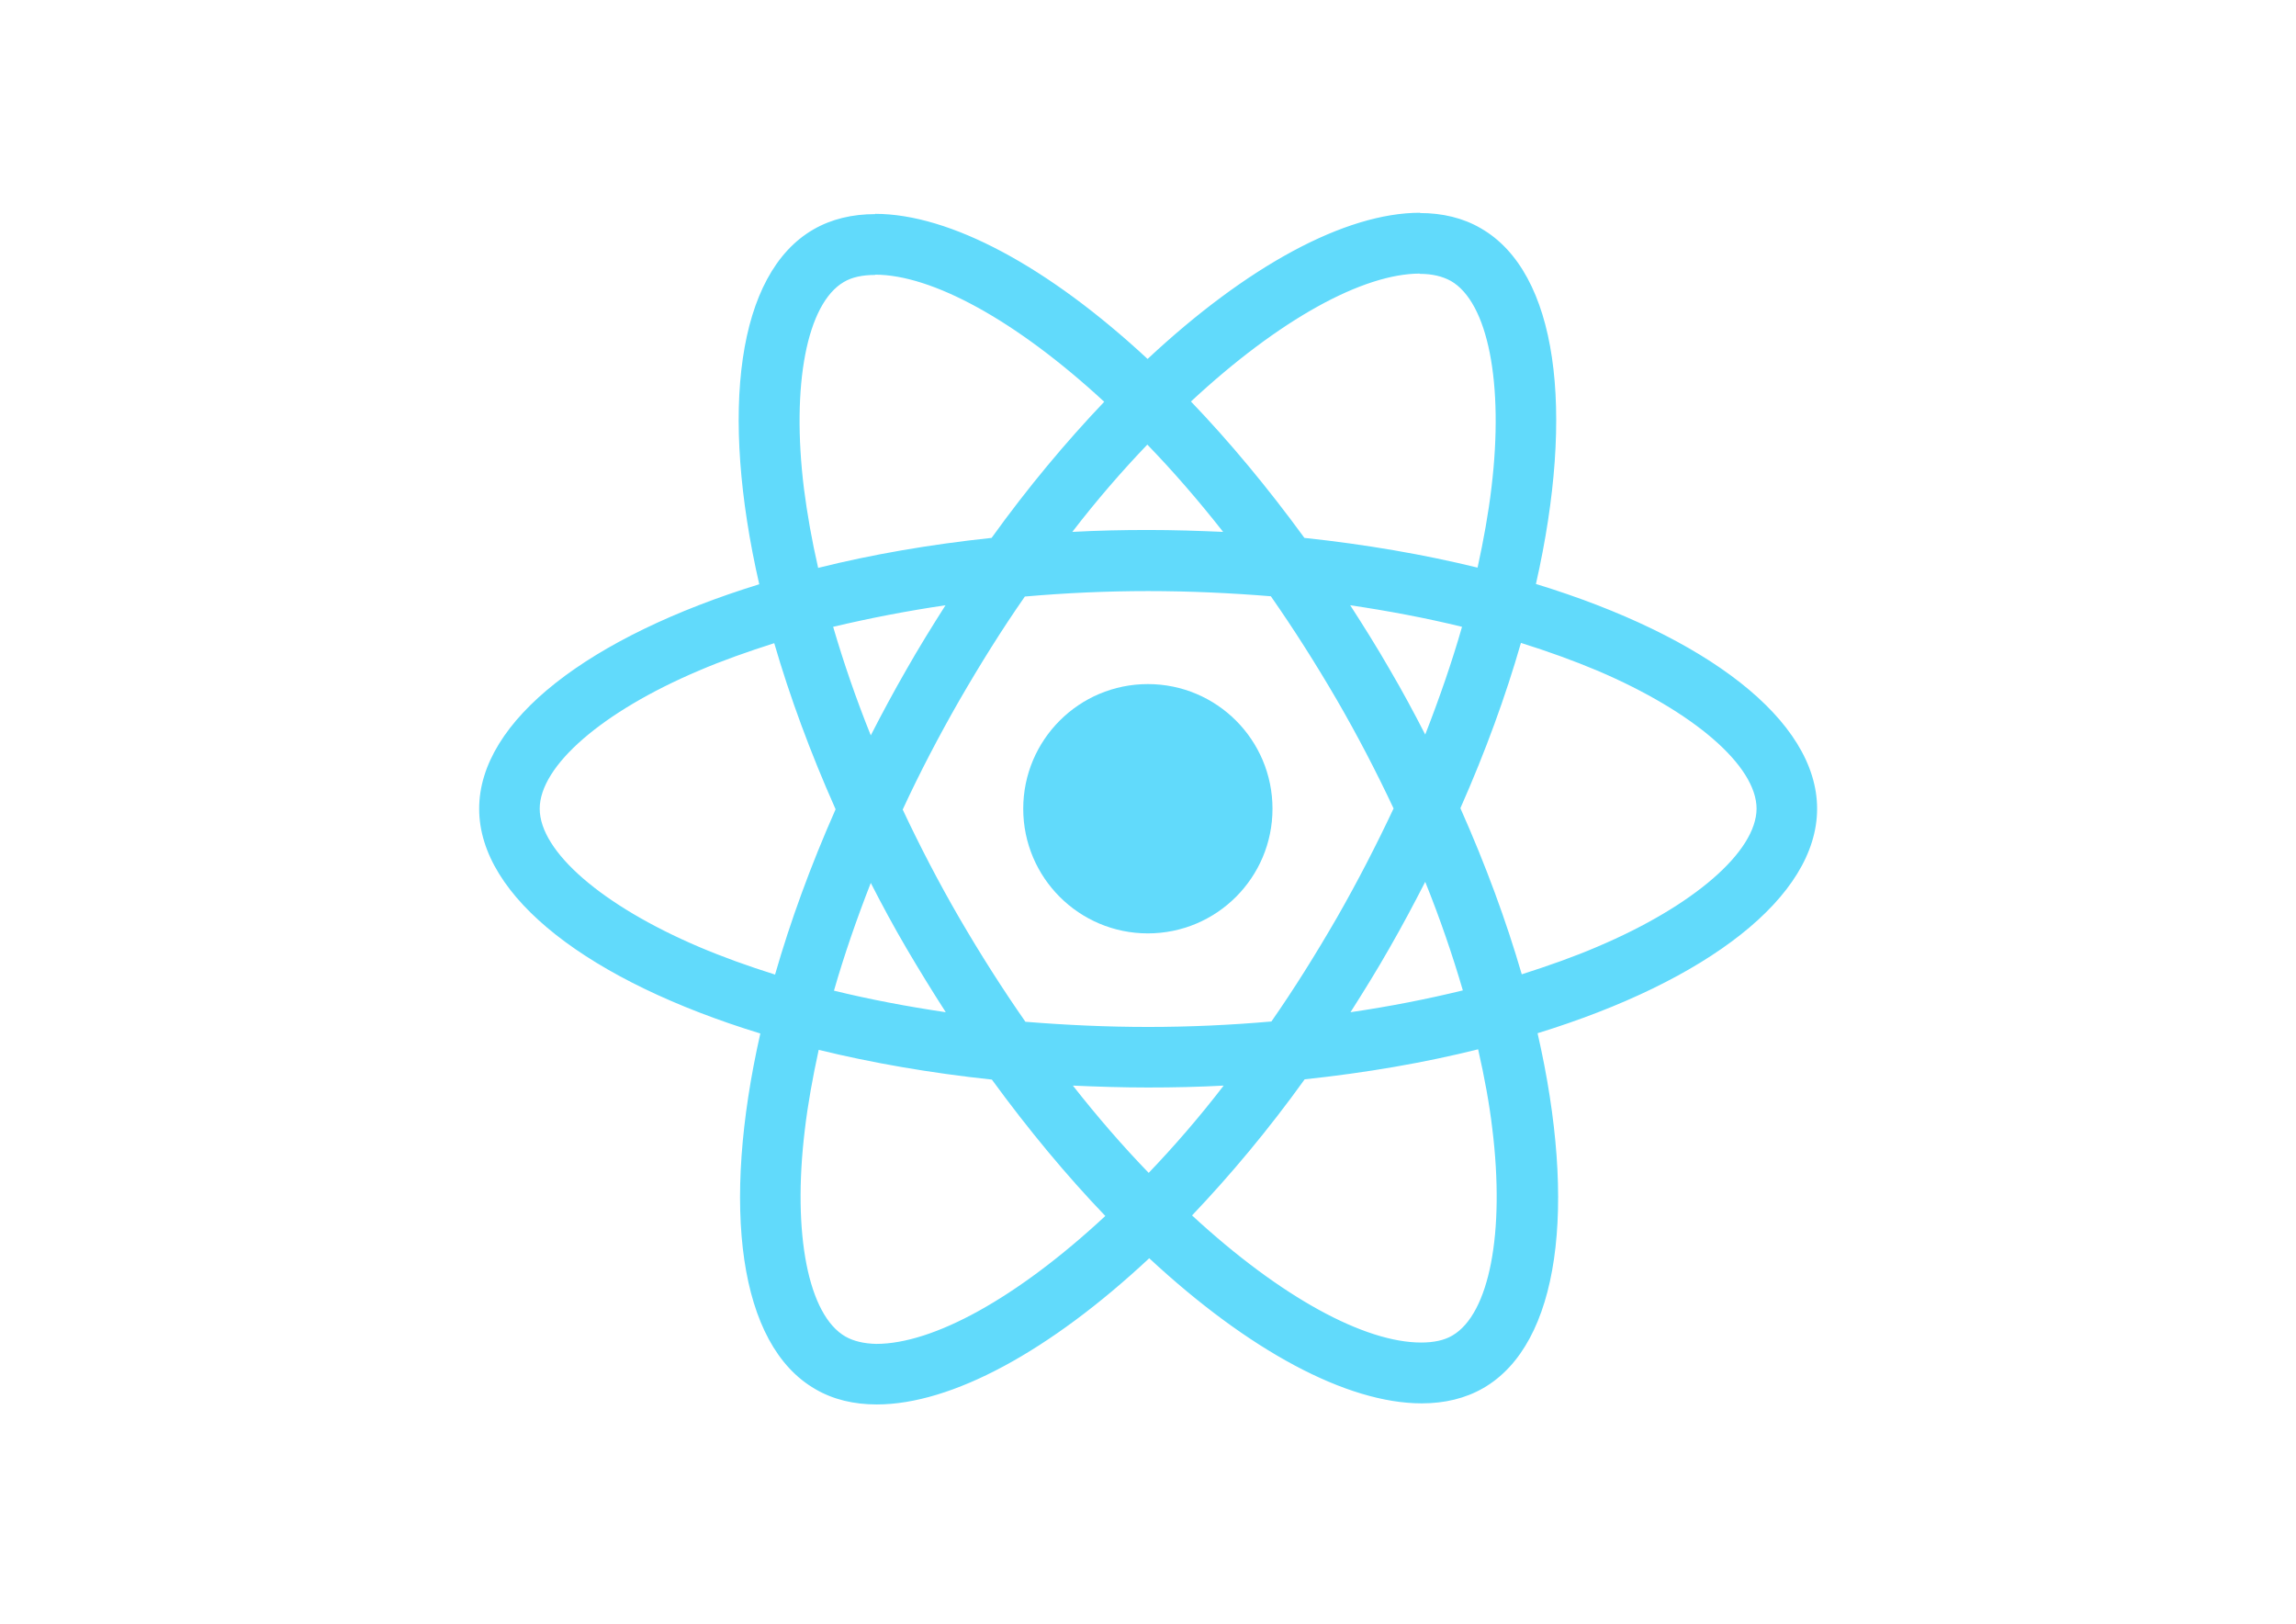
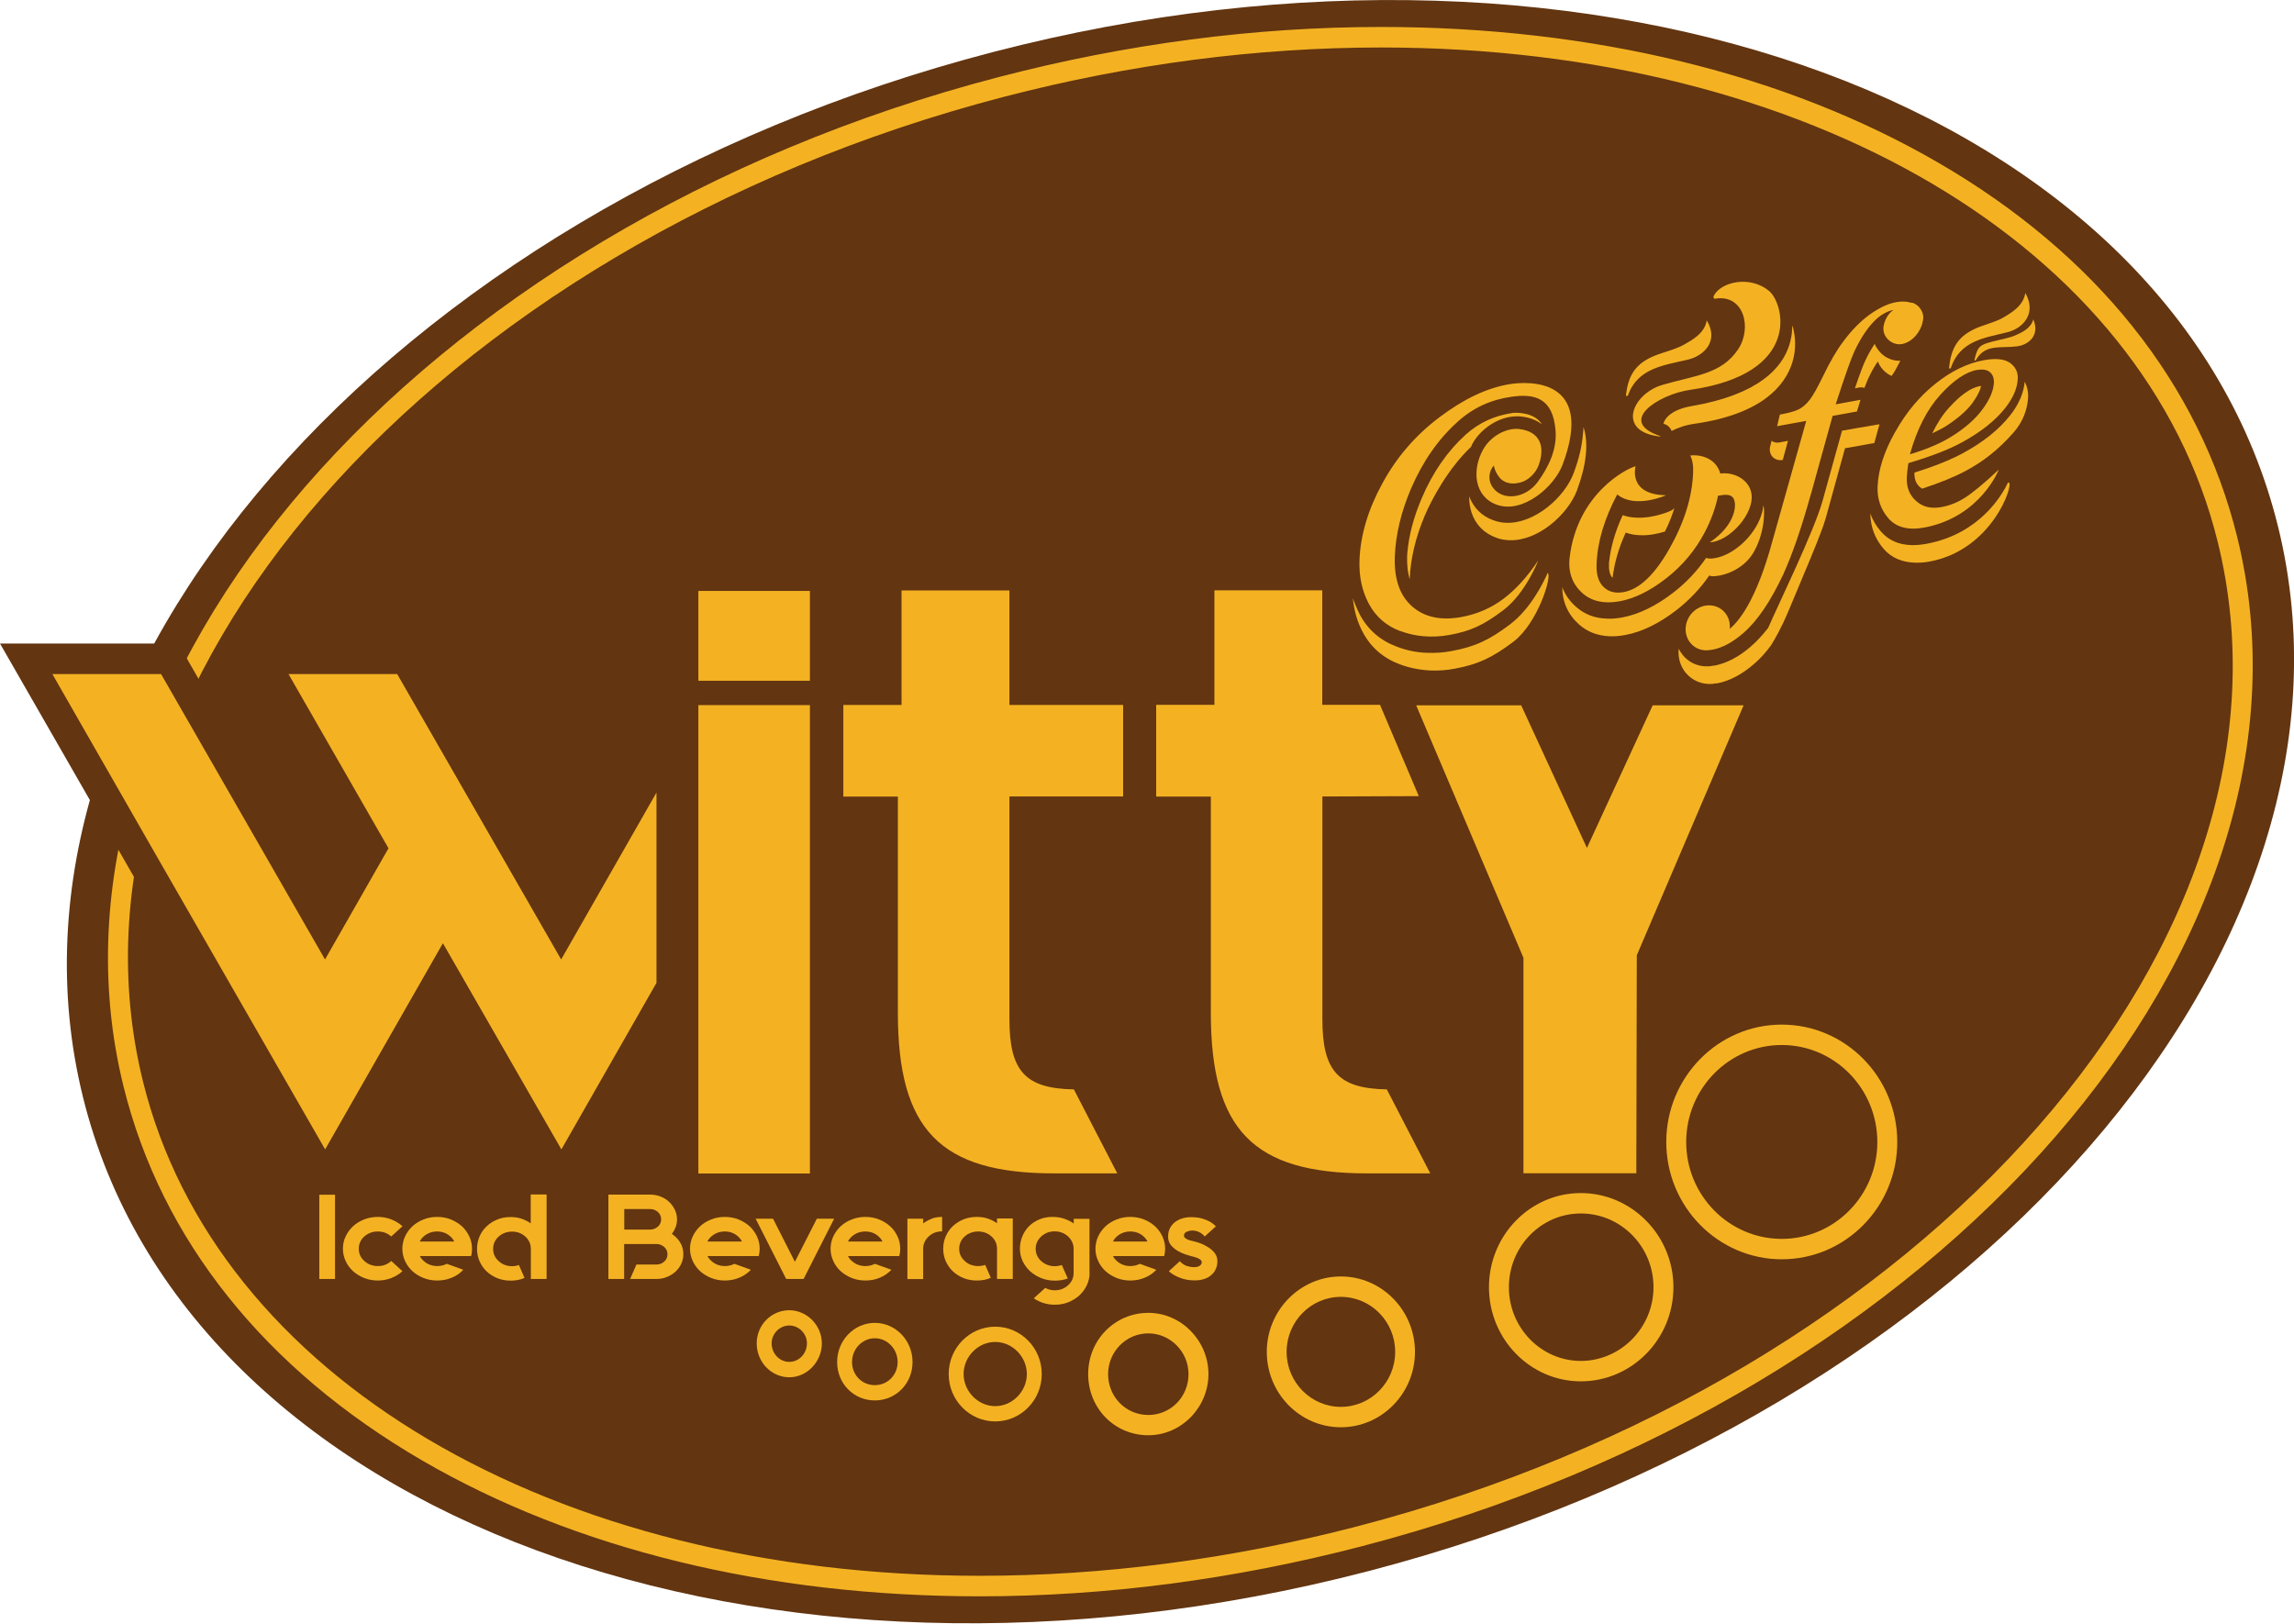
- <svg xmlns="http://www.w3.org/2000/svg" viewBox="0 0 841.9 595.3">
-   <g fill="#61DAFB">
-     <path d="M666.3 296.5c0-32.5-40.7-63.3-103.1-82.4 14.4-63.6 8-114.2-20.2-130.4-6.5-3.8-14.1-5.6-22.4-5.6v22.3c4.6 0 8.3.9 11.4 2.6 13.6 7.8 19.5 37.5 14.9 75.7-1.1 9.4-2.9 19.3-5.1 29.4-19.6-4.8-41-8.5-63.5-10.9-13.5-18.5-27.5-35.3-41.6-50 32.6-30.3 63.2-46.9 84-46.9V78c-27.5 0-63.5 19.6-99.9 53.6-36.4-33.8-72.4-53.2-99.9-53.2v22.3c20.7 0 51.4 16.5 84 46.6-14 14.7-28 31.4-41.3 49.9-22.6 2.4-44 6.1-63.6 11-2.3-10-4-19.7-5.2-29-4.7-38.2 1.1-67.9 14.6-75.8 3-1.8 6.9-2.6 11.5-2.6V78.5c-8.4 0-16 1.8-22.6 5.6-28.1 16.2-34.4 66.7-19.9 130.1-62.2 19.2-102.7 49.9-102.7 82.3 0 32.5 40.7 63.3 103.1 82.4-14.4 63.6-8 114.2 20.2 130.4 6.5 3.8 14.1 5.6 22.5 5.6 27.5 0 63.5-19.6 99.9-53.6 36.4 33.8 72.4 53.2 99.9 53.2 8.4 0 16-1.8 22.6-5.6 28.1-16.2 34.4-66.7 19.9-130.1 62-19.1 102.5-49.9 102.5-82.3zm-130.2-66.7c-3.7 12.9-8.3 26.2-13.5 39.5-4.1-8-8.4-16-13.1-24-4.6-8-9.5-15.8-14.4-23.4 14.2 2.1 27.9 4.7 41 7.9zm-45.8 106.5c-7.8 13.5-15.8 26.3-24.1 38.2-14.9 1.3-30 2-45.2 2-15.1 0-30.2-.7-45-1.9-8.3-11.9-16.4-24.6-24.2-38-7.6-13.1-14.5-26.4-20.8-39.8 6.2-13.4 13.2-26.8 20.7-39.9 7.8-13.5 15.8-26.3 24.1-38.2 14.9-1.3 30-2 45.2-2 15.1 0 30.2.7 45 1.9 8.3 11.9 16.4 24.6 24.2 38 7.6 13.1 14.5 26.4 20.8 39.8-6.3 13.4-13.2 26.8-20.7 39.9zm32.3-13c5.4 13.4 10 26.8 13.8 39.8-13.1 3.2-26.9 5.9-41.2 8 4.9-7.7 9.8-15.6 14.4-23.7 4.6-8 8.9-16.1 13-24.1zM421.2 430c-9.3-9.6-18.6-20.3-27.8-32 9 .4 18.2.7 27.5.7 9.4 0 18.7-.2 27.8-.7-9 11.7-18.3 22.4-27.5 32zm-74.4-58.9c-14.2-2.1-27.9-4.7-41-7.9 3.7-12.9 8.3-26.2 13.5-39.5 4.1 8 8.4 16 13.1 24 4.7 8 9.5 15.8 14.4 23.4zM420.7 163c9.3 9.6 18.6 20.3 27.8 32-9-.4-18.2-.7-27.5-.7-9.4 0-18.7.2-27.8.7 9-11.7 18.3-22.4 27.5-32zm-74 58.9c-4.9 7.7-9.8 15.6-14.4 23.7-4.6 8-8.9 16-13 24-5.4-13.4-10-26.8-13.8-39.8 13.1-3.1 26.9-5.8 41.2-7.9zm-90.5 125.2c-35.4-15.1-58.3-34.9-58.3-50.6 0-15.7 22.9-35.6 58.3-50.6 8.6-3.7 18-7 27.7-10.1 5.7 19.6 13.2 40 22.5 60.9-9.2 20.8-16.6 41.1-22.2 60.6-9.9-3.1-19.3-6.5-28-10.2zM310 490c-13.6-7.8-19.5-37.5-14.9-75.7 1.1-9.4 2.9-19.3 5.1-29.4 19.6 4.8 41 8.5 63.5 10.9 13.5 18.5 27.5 35.3 41.6 50-32.6 30.3-63.2 46.9-84 46.9-4.5-.1-8.3-1-11.3-2.7zm237.2-76.2c4.7 38.2-1.1 67.9-14.6 75.8-3 1.8-6.9 2.6-11.5 2.6-20.7 0-51.4-16.5-84-46.6 14-14.7 28-31.4 41.3-49.9 22.6-2.4 44-6.1 63.6-11 2.3 10.1 4.1 19.8 5.2 29.1zm38.5-66.7c-8.6 3.7-18 7-27.7 10.1-5.7-19.6-13.2-40-22.5-60.9 9.2-20.8 16.6-41.1 22.2-60.6 9.9 3.1 19.3 6.5 28.1 10.2 35.4 15.1 58.3 34.9 58.3 50.6-.1 15.7-23 35.6-58.4 50.6zM320.8 78.4z" />
-     <circle cx="420.9" cy="296.5" r="45.7" />
-     <path d="M520.5 78.1z" />
+ <svg xmlns="http://www.w3.org/2000/svg" id="Layer_1" data-name="Layer 1" viewBox="0 0 192.26 136.06">
+   <defs>
+     <style>
+       .cls-1 {
+         fill: #633510;
+       }
+ 
+       .cls-1, .cls-2 {
+         stroke-width: 0px;
+       }
+ 
+       .cls-2 {
+         fill: #f4b223;
+       }
+     </style>
+   </defs>
+   <path class="cls-1" d="M190.92,44.12c8.67,35.17-25.48,74.38-76.28,87.58-50.8,13.21-99.02-4.6-107.69-39.76C-1.73,56.77,32.43,17.56,83.23,4.36c50.8-13.2,99.02,4.6,107.69,39.77Z" />
+   <path class="cls-2" d="M82.11,133.8c-17.75,0-33.92-3.94-46.75-11.4-13.19-7.67-21.84-18.51-25.01-31.35C1.98,57.1,34.9,19.15,83.74,6.45c10.68-2.78,21.45-4.19,32-4.19,17.75,0,33.92,3.94,46.75,11.4,13.2,7.67,21.84,18.51,25.01,31.35,8.37,33.95-24.55,71.9-73.39,84.6-10.69,2.78-21.45,4.19-32.01,4.19ZM115.75,3.98c-10.41,0-21.04,1.39-31.59,4.13C36.21,20.58,3.83,57.59,11.98,90.63c6.11,24.79,34.3,41.45,70.13,41.45,10.41,0,21.04-1.39,31.59-4.13,47.94-12.46,80.32-49.48,72.17-82.52C179.77,20.64,151.58,3.98,115.75,3.98Z" />
+   <g>
+     <polygon class="cls-2" points="138.18 58.59 133 69.81 127.83 58.59 117.9 58.59 127.16 80.27 127.16 98.86 137.67 98.86 137.67 80.27 146.92 58.59 138.18 58.59" />
+     <path class="cls-1" d="M138.19,99.38h-11.55v-19.01l-9.53-22.31h11.05l4.84,10.5,4.85-10.5h9.86l-9.52,22.31v19.01ZM127.68,98.34h9.46l.04-18.27,8.95-20.95h-7.62l-5.51,11.95-5.51-11.95h-8.8l8.99,21.16v18.07Z" />
  </g>
+   <g>
+     <path class="cls-2" d="M58.01,49h10.39v8.58h-10.39v-8.58ZM58.01,58.58h10.39v40.3h-10.39v-40.3Z" />
+     <path class="cls-1" d="M68.93,99.4h-11.44v-50.92h11.44v50.92ZM58.53,98.36h9.35v-39.26h-9.35v39.26ZM58.53,57.06h9.35v-7.53h-9.35v7.53Z" />
+   </g>
+   <g>
+     <path class="cls-2" d="M70.15,58.58h4.88v-9.6h10.08v9.6h9.53v8.72h-9.53v18.15c0,4.4,1.34,5.36,5.2,5.36l4.17,8.08h-6.14c-9.76,0-13.62-3.76-13.62-13.99v-17.59h-4.57v-8.72Z" />
+     <path class="cls-1" d="M95.34,99.4h-7c-10.18,0-14.14-4.07-14.14-14.51v-17.07h-4.57v-9.76h4.88v-9.6h11.12v9.6h9.53v9.76h-9.53v17.63c0,4.14,1.17,4.84,4.68,4.84h.32l4.71,9.12ZM70.68,66.77h4.57v18.11c0,9.82,3.55,13.47,13.1,13.47h5.29l-3.64-7.04c-4.08-.07-5.4-1.54-5.4-5.88v-18.67h9.53v-7.67h-9.53v-9.6h-9.04v9.6h-4.88v7.67Z" />
+   </g>
+   <g>
+     <path class="cls-2" d="M96.39,58.58h4.88v-9.6h10.08v9.6h4.66l3.69,8.69-8.35.03v18.15c0,4.4,1.34,5.36,5.2,5.36l4.17,8.08h-6.14c-9.76,0-13.62-3.76-13.62-13.99v-17.59h-4.57v-8.72Z" />
+     <path class="cls-1" d="M121.58,99.4h-7c-10.18,0-14.15-4.07-14.15-14.51v-17.07h-4.57v-9.76h4.88v-9.6h11.12v9.6h4.48l4.13,9.73-8.62.03v17.63c0,4.14,1.17,4.84,4.67,4.84h.32l4.71,9.12ZM96.91,66.77h4.57v18.11c0,9.82,3.55,13.47,13.1,13.47h5.29l-3.64-7.04c-4.08-.07-5.4-1.54-5.4-5.88v-18.67l8.08-.03-3.25-7.65h-4.84v-9.6h-9.04v9.6h-4.88v7.67Z" />
+   </g>
+   <g>
+     <path class="cls-2" d="M163.5,30.84c.77-2.3,2.85-2.52,4.73-2.99,1.33-.33,2.49-1.59,1.51-3.3-.15,1.09-1.19,1.67-1.78,2.03-.72.44-1.85.67-2.59,1.05-1.33.67-1.85,1.6-2.02,3.19-.01.1.12.1.15.02" />
+     <path class="cls-2" d="M165.6,30.18c.78-1.38,2.06-.97,3.45-1.15.99-.13,1.93-.94,1.36-2.26-.2.77-1,1.11-1.46,1.32-.55.25-1.37.38-1.96.54-1.04.27-1.25.39-1.51,1.53-.02.07.07.08.11.03" />
+     <path class="cls-2" d="M169.69,32.01c-.09.92-.48,1.86-1.2,2.78-.94,1.2-2.28,2.28-4.01,3.21-1,.54-2.36,1.09-4.03,1.61,0,.01,0,.03,0,.04-.01.52.13.89.46,1.18.06.05.12.09.18.13,1.5-.49,2.72-.99,3.65-1.49,1.43-.76,2.71-1.74,4-3.2.84-.95,1.19-2.01,1.24-3.01.01-.46-.09-.88-.28-1.25" />
+     <path class="cls-2" d="M140.1,36.12c.53-.27,1.18-.5,1.91-.6,5.68-.81,7.58-3.21,8.19-5.09.37-1.15.29-2.27.02-3.16-.01.08-.01.16-.02.24-.01.46-.09.95-.25,1.44-.6,1.87-2.52,4.12-8.19,5.09-1.55.27-2.2.93-2.35,1.46.03.01.07.02.1.05.27.08.48.3.59.57" />
+     <path class="cls-2" d="M148.48,36.93l-.13.52c-.07.31.01.62.2.84.16.16.37.27.61.28.06,0,.13,0,.19-.01h.06s.44-1.61.44-1.61l-.75.14c-.07.01-.14.01-.19.01-.17-.01-.32-.07-.44-.16" />
+     <path class="cls-2" d="M136.25,44.64c.36.13.76.21,1.19.22.79.04,1.57-.14,2.1-.31.33-.66.59-1.31.79-1.96-.08.08-.17.16-.28.21-.01.01-1.4.65-2.86.59-.43-.01-.83-.08-1.19-.21-.64,1.37-1.01,2.69-1.14,3.92,0,.05-.01.1-.01.14-.02.4.02.93.3,1.19.15-1.21.49-2.46,1.1-3.78" />
+     <path class="cls-2" d="M165.35,33.72c.37-.52.6-.97.69-1.36-.05,0-.08,0-.14.01-.74.14-1.59.74-2.54,1.79-.55.59-1.01,1.32-1.42,2.16.39-.18.75-.37,1.07-.55,1.03-.66,1.83-1.34,2.34-2.04" />
+     <path class="cls-2" d="M155.93,32.47c.11-.01.22,0,.33.04.13-.33.23-.6.31-.77.25-.54.52-1.03.81-1.44.07.18.17.36.29.52.23.3.52.54.86.69.14-.17.36-.52.74-1.28-.05.01-.1.01-.15.01-.67-.02-1.31-.36-1.7-.9-.12-.16-.23-.33-.3-.52-.28.42-.56.9-.81,1.45-.13.27-.38.89-.85,2.28l.34-.07s.08-.01.12-.01" />
+     <path class="cls-2" d="M143.25,48.23c.09.05.2.07.33.07h.01c1.12-.04,2.66-.71,3.41-2.06.99-1.76.89-3.71.79-3.89-.07.78-.43,1.63-1.04,2.42-.94,1.21-2.28,2.02-3.41,2.05-.14,0-.25-.02-.35-.06-.75,1.1-1.66,2.06-2.71,2.88-1.48,1.15-2.94,1.86-4.35,2.12-.43.07-.86.12-1.28.09-1-.03-1.85-.36-2.54-.97-.55-.47-.94-1.04-1.18-1.67.01,1.26.5,2.33,1.43,3.15.69.61,1.55.93,2.54.97.4.02.84-.02,1.28-.1,1.41-.25,2.87-.97,4.35-2.11,1.06-.83,1.98-1.8,2.73-2.89" />
+     <path class="cls-2" d="M156.8,35.68l-.45.08-.54.09-1.43.25h0s-1.63,5.88-1.63,5.88c-.71,2.55-3.82,8.93-4.56,10.65-.46.59-.94,1.11-1.41,1.52-1.02.9-2.06,1.44-3.09,1.64-.02,0-.13.01-.15.01-.18.05-.39.06-.59.05-1.02-.03-1.85-.63-2.26-1.49v.04c-.15,1.57.98,2.87,2.51,2.93.2.01.41-.01.58-.05.05,0,.1-.01.17-.01,1.02-.2,2.06-.75,3.08-1.64.48-.41.95-.93,1.4-1.54.26-.42.85-1.41,1.45-2.85,1.15-2.76,2.79-6.55,3.13-7.79l1.62-5.88,1.43-.25c.17-.03.31-.05.44-.08.31-.06.2-.03.31-.06.1-.01.14-.02.22-.03h.05s.44-1.59.44-1.59h0s-.7.12-.7.12Z" />
+     <path class="cls-2" d="M168.38,40.46s-.05-.01-.08-.03c-.5,1.06-2.37,4.3-6.79,5.14-.47.09-.91.13-1.32.12-1.06-.03-1.92-.41-2.54-1.13-.41-.46-.7-.97-.9-1.52.02,1.15.41,2.16,1.15,3,.62.7,1.49,1.08,2.54,1.12.41.02.86-.01,1.32-.1,5.19-.99,6.97-6.35,6.62-6.59" />
+     <path class="cls-2" d="M132.71,35.82c-.01.2-.02.4-.05.62-.08.95-.32,2.01-.77,3.21-.76,2.04-3.27,4.25-5.64,4.17-.39-.01-.76-.09-1.11-.22-.97-.35-1.65-1.05-2.01-2,0,.47.06.93.2,1.36.33,1,1.04,1.74,2.07,2.11.34.13.72.2,1.1.21,2.37.09,4.88-2.12,5.66-4.16.81-2.18.99-3.96.56-5.3" />
+     <path class="cls-2" d="M126.6,52.3c-1.79,1.36-2.99,1.91-4.95,2.27-.66.13-1.33.17-1.98.15-.91-.02-1.78-.2-2.61-.52-1.37-.51-2.41-1.41-3.09-2.68-.15-.28-.27-.56-.39-.86-.08-.18-.15-.36-.2-.54.1,1.04.37,2.01.84,2.88.68,1.27,1.71,2.16,3.09,2.68.83.31,1.71.48,2.61.52.65.02,1.32-.02,1.99-.15,1.95-.36,3.14-.91,4.94-2.27,2.05-1.57,3.26-5.55,2.86-5.76-.36.83-1.43,2.99-3.11,4.28" />
+     <path class="cls-2" d="M118.15,48.51c.07-1.7.49-3.46,1.25-5.27.57-1.35,1.96-3.96,3.89-5.79.03-.08.08-.17.12-.27.73-1.28,2.15-2.2,3.53-2.28.18-.01.37-.01.56.01.78.09,1.34.35,1.73.66-.61-1.01-2.11-1-2.44-.96-1.53.22-2.82.81-3.94,1.81-1.53,1.38-2.78,3.18-3.7,5.35-.66,1.55-1.07,3.07-1.2,4.55-.01.09-.01.18-.02.28-.02.77.05,1.43.23,1.98v-.08Z" />
+     <path class="cls-2" d="M136.44,33.14c.81-2.3,3.02-2.52,5-2.99,1.41-.33,2.64-1.59,1.6-3.3-.16,1.09-1.26,1.67-1.89,2.03-.76.44-1.95.68-2.74,1.05-1.41.67-1.95,1.6-2.14,3.19-.01.1.13.1.16.02M117.36,52.89c1.17.44,2.56.61,4.12.33,1.74-.32,2.82-.79,4.53-2.09,1.86-1.41,2.92-4.17,2.92-4.17-.92,1.38-1.9,2.46-2.94,3.24-1.04.78-2.21,1.28-3.52,1.52-1.72.31-3.1.01-4.13-.9-1.03-.91-1.51-2.31-1.44-4.18.07-1.82.52-3.7,1.33-5.62.99-2.32,2.31-4.22,3.97-5.7,1.29-1.16,2.77-1.82,4.45-2.06,1.98-.29,3.5.09,3.72,2.82.13,1.59-.57,3.04-1.49,4.31-1.03,1.41-2.99,1.64-3.8.42-.42-.63-.27-1.36.12-1.79.06.34.19.64.46.99.35.45.97.59,1.52.48.07-.01.13-.03.2-.04.67-.14,1.32-.78,1.56-1.42.6-1.61.12-2.87-1.62-3.07-1.04-.12-2.38.57-3.02,1.72-.95,1.7-.76,3.93,1.13,4.62,2.18.8,4.83-1.49,5.53-3.35,2.74-7.29-2.87-6.99-4.38-6.76-1.98.31-3.96,1.29-5.95,2.79-1.99,1.5-3.58,3.34-4.77,5.53-1.2,2.19-1.84,4.34-1.92,6.43-.05,1.38.21,2.6.79,3.68.58,1.08,1.46,1.84,2.63,2.28M158.83,36.21c-.92,1.63-1.41,3.16-1.47,4.57-.04,1.05.27,1.94.93,2.69.66.74,1.67,1,3.03.74,4.68-.9,6.2-4.85,6.2-4.85-1.26,1.18-2.21,1.96-2.84,2.36-.63.4-1.29.66-1.96.78-.85.16-1.56,0-2.12-.5-.56-.49-.83-1.15-.79-2,.01-.31.06-.7.13-1.18,1.92-.57,3.41-1.15,4.47-1.73,1.6-.87,2.83-1.84,3.68-2.93.64-.83.99-1.64,1.02-2.43.02-.55-.2-.99-.66-1.32-.46-.32-1.18-.4-2.17-.22-1.39.25-2.74.91-4.07,1.97-1.33,1.06-2.46,2.41-3.37,4.04M165.73,31.01c.45-.08.8-.02,1.04.18s.35.5.34.88c-.03.66-.34,1.4-.95,2.23-.61.83-1.49,1.61-2.67,2.33-.89.55-2.03,1.03-3.42,1.45.59-2.11,1.44-3.77,2.55-4.99,1.11-1.22,2.14-1.92,3.1-2.09M143.78,25.03c2.39-.37,3.08,2.47,1.89,4.25-1.41,2.1-3.58,2.17-6.34,2.98-2.54.74-3.9,3.94-.19,4.33.02,0,.03-.03.01-.04-3.73-1.23-.07-3.51,2.48-3.87,9.46-1.35,7.89-7.25,6.64-8.29-1.58-1.32-4-.78-4.62.37-.09.16-.02.31.13.28M151.79,41.36l1.8-6.5,2.04-.37.3-.98-2.08.38c.76-2.35,1.28-3.82,1.56-4.42.54-1.16,1.14-2.05,1.79-2.67.45-.43.95-.7,1.5-.83-.43.29-.71.76-.83,1.33-.19.92.71,1.71,1.57,1.53.84-.17,1.55-1.03,1.7-1.87.03-.11.05-.21.05-.33,0-.23-.05-.44-.17-.63-.12-.23-.32-.44-.62-.58-.08-.04-.16-.05-.24-.05-.35-.11-.77-.13-1.26-.04-.67.12-1.4.47-2.19,1.03-.79.57-1.54,1.33-2.26,2.31-.54.72-1.1,1.69-1.69,2.92-.45.92-.81,1.56-1.08,1.91-.27.35-.56.61-.87.78-.31.17-.86.33-1.64.47l-.23.97,2.44-.44-2.83,10.06c-1.39,5.12-2.87,6.77-3.58,7.37,0,0,0-.02,0-.02.1-1.04-.65-1.92-1.67-1.95-1.02-.04-1.92.78-2.02,1.82-.1,1.04.65,1.92,1.67,1.95.15,0,.3-.01.44-.04.04,0,.07,0,.11-.01.86-.16,1.73-.63,2.62-1.41,1.16-1,2.28-2.65,3.35-4.94.74-1.63,1.52-3.88,2.31-6.73M144.01,41.55c.47-.09.95-.14,1.19.11.45.45.32,2.32-1.9,3.79,1.64-.05,3.84-2.47,3.47-4.17-.25-1.13-1.46-1.73-2.59-1.59-.41-1.44-1.92-1.6-2.52-1.51.18.37.27.85.24,1.44-.08,2.05-.74,4.17-1.98,6.36-1.24,2.19-2.52,3.41-3.85,3.65-.67.12-1.23-.01-1.66-.42-.44-.41-.64-1.06-.6-1.95.07-1.84.65-3.78,1.73-5.82,1.5,1.24,4.1.07,4.1.07-3.25-.04-2.56-2.43-2.56-2.43-.74.18-4.9,2.28-5.53,7.67-.15,1.3.31,2.3,1.09,2.98.78.68,1.81.9,3.09.67,1.26-.23,2.56-.87,3.92-1.93,1.36-1.06,2.44-2.35,3.24-3.88.54-1.04.9-2.06,1.1-3.05" />
+   </g>
+   <g>
+     <polygon class="cls-2" points="47.02 77.88 56.27 61.68 56.27 82.73 53.05 88.38 47.05 98.89 41.01 88.39 37.46 82.2 37.12 81.61 33.26 88.38 27.26 98.89 21.22 88.39 17.67 82.2 11.91 72.18 11.91 72.17 2.19 55.22 14.22 55.22 18.52 62.7 24.28 72.72 27.23 77.88 31.1 71.11 21.99 55.22 34.01 55.22 37.1 60.6 38.31 62.7 43.12 71.09 44.07 72.72 47.02 77.88" />
+     <path class="cls-1" d="M47.05,101.43l-9.93-17.28-9.86,17.28L0,53.94h14.94l12.29,21.4,2.41-4.22-9.85-17.18h14.94l12.29,21.4,10.51-18.4v26.15l-10.48,18.36ZM13.17,71.83l14.08,24.51,9.87-17.28,9.93,17.28,7.97-13.96v-15.95l-7.99,13.99-13.74-23.92h-9.11l8.38,14.6-5.32,9.32-13.74-23.92H4.39l8.78,15.33Z" />
+   </g>
+   <path class="cls-2" d="M149.33,105.55c-5.33,0-9.68-4.41-9.68-9.83s4.34-9.84,9.68-9.84,9.68,4.41,9.68,9.84-4.34,9.83-9.68,9.83ZM149.33,87.59c-4.42,0-8.01,3.65-8.01,8.13s3.59,8.12,8.01,8.12,8.01-3.64,8.01-8.12-3.59-8.13-8.01-8.13Z" />
+   <path class="cls-2" d="M132.49,115.78c-4.24,0-7.7-3.54-7.7-7.89s3.45-7.89,7.7-7.89,7.76,3.54,7.76,7.89-3.48,7.89-7.76,7.89ZM132.49,101.71c-3.33,0-6.03,2.77-6.03,6.18s2.71,6.18,6.03,6.18,6.09-2.77,6.09-6.18-2.73-6.18-6.09-6.18Z" />
+   <path class="cls-2" d="M112.38,119.63c-3.43,0-6.21-2.84-6.21-6.32s2.79-6.32,6.21-6.32,6.21,2.84,6.21,6.32-2.79,6.32-6.21,6.32ZM112.38,108.7c-2.51,0-4.55,2.07-4.55,4.61s2.04,4.61,4.55,4.61,4.55-2.07,4.55-4.61-2.04-4.61-4.55-4.61Z" />
+   <path class="cls-2" d="M96.24,120.3c-2.82,0-5.04-2.25-5.04-5.13s2.26-5.13,5.04-5.13,5.04,2.35,5.04,5.13-2.26,5.13-5.04,5.13ZM96.24,111.76c-1.86,0-3.37,1.53-3.37,3.42s1.48,3.42,3.37,3.42,3.37-1.53,3.37-3.42-1.54-3.42-3.37-3.42Z" />
+   <path class="cls-2" d="M83.41,119.14c-2.15,0-3.9-1.78-3.9-3.97s1.75-3.97,3.9-3.97,3.9,1.78,3.9,3.97-1.75,3.97-3.9,3.97ZM83.41,112.48c-1.44,0-2.65,1.23-2.65,2.69s1.22,2.69,2.65,2.69,2.65-1.23,2.65-2.69-1.22-2.69-2.65-2.69Z" />
+   <path class="cls-2" d="M73.32,117.38c-1.77,0-3.16-1.41-3.16-3.22s1.42-3.28,3.16-3.28,3.16,1.47,3.16,3.28-1.39,3.22-3.16,3.22ZM73.32,112.17c-1.05,0-1.91.89-1.91,1.99s.84,1.94,1.91,1.94,1.91-.85,1.91-1.94-.86-1.99-1.91-1.99Z" />
+   <path class="cls-2" d="M66.15,115.44c-1.5,0-2.73-1.27-2.73-2.84s1.25-2.78,2.73-2.78,2.73,1.27,2.73,2.78-1.22,2.84-2.73,2.84ZM66.15,111.1c-.8,0-1.48.68-1.48,1.49,0,.86.66,1.56,1.48,1.56s1.48-.7,1.48-1.56c0-.81-.68-1.49-1.48-1.49Z" />
+   <rect class="cls-2" x="26.76" y="100.14" width="1.32" height="7.06" />
+   <path class="cls-2" d="M33.73,106.55c-.27.24-.57.43-.93.57-.35.14-.73.21-1.14.21s-.78-.07-1.14-.21c-.35-.14-.66-.33-.93-.57-.26-.24-.47-.52-.62-.85-.15-.32-.23-.67-.23-1.03s.07-.72.23-1.04c.15-.32.36-.61.62-.85.26-.24.57-.43.93-.57.35-.14.73-.21,1.14-.21s.78.07,1.14.21c.35.14.66.33.93.57l-.94.86c-.31-.28-.69-.42-1.13-.42s-.8.14-1.13.42c-.31.28-.46.63-.46,1.03s.15.74.46,1.02c.15.14.33.25.52.32.19.07.39.11.61.11.45,0,.82-.14,1.13-.43l.94.86Z" />
+   <path class="cls-2" d="M38.08,105.28h-2.89c.07.15.18.29.32.41.15.14.33.25.52.32.19.07.39.11.61.11.3,0,.57-.07.81-.19l1.38.5c-.26.28-.58.51-.96.66-.38.16-.78.24-1.23.24-.4,0-.78-.07-1.14-.21-.35-.14-.66-.33-.93-.57-.26-.24-.47-.52-.62-.85-.15-.32-.23-.67-.23-1.03s.08-.72.23-1.04c.15-.32.36-.61.62-.85.26-.24.57-.43.93-.57.35-.14.73-.21,1.14-.21s.78.07,1.14.21c.35.14.66.33.93.57.26.24.47.53.62.85.15.32.23.67.23,1.04,0,.21-.02.42-.08.61h-1.39ZM36.63,103.22c-.43,0-.8.14-1.13.42-.14.13-.25.27-.32.42h2.89c-.07-.15-.18-.29-.32-.42-.31-.28-.68-.42-1.13-.42" />
+   <path class="cls-2" d="M45.81,100.12v7.08h-1.32v-2.52c0-.41-.16-.76-.46-1.03-.31-.28-.68-.42-1.11-.42s-.82.14-1.13.42c-.31.28-.46.63-.46,1.03s.15.74.46,1.02c.15.14.32.25.51.32.19.07.4.11.61.11s.41-.04.58-.1l.47,1.08c-.34.16-.73.23-1.17.23-.4,0-.78-.07-1.12-.21-.34-.14-.64-.33-.89-.57-.25-.24-.45-.52-.59-.85-.14-.32-.21-.67-.21-1.03s.07-.72.21-1.04c.14-.32.33-.61.59-.85.25-.24.55-.43.89-.57.34-.14.71-.21,1.12-.21.35,0,.67.05.95.15.28.1.53.23.74.38v-2.42h1.32Z" />
+   <path class="cls-2" d="M56.3,103.42c.29.19.53.43.71.73.18.29.26.62.26.97v.02c0,.28-.06.55-.18.8-.12.25-.28.47-.49.66-.21.19-.45.33-.72.44-.27.11-.56.16-.87.16h-2.2l.53-1.21h1.67c.26,0,.48-.08.66-.25.18-.16.27-.36.27-.6v-.02c0-.23-.09-.44-.27-.6-.18-.16-.4-.25-.66-.25h-2.7v2.93h-1.32v-7.07h3.49c.31,0,.6.05.88.16.28.11.52.26.72.45.2.19.36.41.48.66.12.25.18.52.18.8v.02c0,.23-.04.45-.12.65-.08.2-.18.39-.32.56M55.41,102.19c0-.23-.09-.44-.27-.6-.18-.16-.4-.25-.66-.25h-2.16v1.72h2.16c.26,0,.48-.09.66-.25.18-.16.27-.36.27-.6v-.02Z" />
+   <path class="cls-2" d="M62.19,105.28h-2.89c.07.15.18.29.32.41.15.14.33.25.52.32.19.07.39.11.61.11.3,0,.57-.07.8-.19l1.38.5c-.26.28-.59.51-.96.66-.38.16-.78.24-1.22.24-.41,0-.78-.07-1.14-.21-.35-.14-.66-.33-.93-.57-.26-.24-.47-.52-.62-.85-.15-.32-.23-.67-.23-1.03s.08-.72.23-1.04c.15-.32.36-.61.62-.85.26-.24.57-.43.93-.57.35-.14.73-.21,1.14-.21s.78.07,1.14.21c.35.14.66.33.93.57.26.24.47.53.62.85.15.32.23.67.23,1.04,0,.21-.03.42-.08.61h-1.39ZM60.74,103.22c-.43,0-.8.14-1.13.42-.14.13-.25.27-.32.42h2.89c-.07-.15-.18-.29-.32-.42-.31-.28-.68-.42-1.12-.42" />
+   <polygon class="cls-2" points="69.91 102.15 67.35 107.2 65.89 107.2 63.33 102.15 64.79 102.15 66.62 105.76 68.46 102.15 69.91 102.15" />
+   <path class="cls-2" d="M73.96,105.28h-2.89c.07.15.18.29.32.41.16.14.33.25.52.32.19.07.39.11.61.11.3,0,.57-.07.81-.19l1.38.5c-.27.28-.59.51-.96.66-.37.16-.78.24-1.22.24-.41,0-.78-.07-1.14-.21-.35-.14-.66-.33-.93-.57-.26-.24-.47-.52-.62-.85-.15-.32-.23-.67-.23-1.03s.08-.72.23-1.04c.15-.32.36-.61.62-.85.26-.24.57-.43.93-.57.35-.14.73-.21,1.14-.21s.78.07,1.14.21c.35.14.66.33.93.57.27.24.47.53.62.85.15.32.23.67.23,1.04,0,.21-.03.42-.08.61h-1.39ZM72.52,103.22c-.43,0-.8.14-1.13.42-.14.13-.25.27-.32.42h2.89c-.07-.15-.18-.29-.32-.42-.31-.28-.68-.42-1.13-.42" />
+   <path class="cls-2" d="M78.07,102.15c.26-.1.56-.15.89-.15v1.21c-.44,0-.82.14-1.13.43-.31.3-.46.64-.46,1.03v2.54h-1.32v-5.06h1.32v.39c.21-.15.44-.28.7-.38" />
+   <path class="cls-2" d="M84.88,102.14v5.06h-1.32v-2.53c0-.41-.15-.75-.46-1.03-.31-.28-.68-.42-1.13-.42-.21,0-.42.04-.61.11-.2.07-.37.18-.51.31-.31.28-.46.63-.46,1.03s.15.74.46,1.02c.15.14.32.25.51.32.19.07.4.11.61.11s.42-.04.6-.1l.47,1.08c-.34.16-.73.23-1.18.23-.4,0-.78-.07-1.12-.21-.34-.14-.64-.33-.89-.57-.25-.24-.45-.53-.59-.85-.14-.32-.21-.67-.21-1.03s.07-.72.21-1.04c.14-.32.33-.61.59-.85.25-.24.55-.43.89-.57.34-.14.72-.21,1.12-.21.36,0,.68.05.96.15.28.1.53.23.74.38v-.4h1.32Z" />
+   <path class="cls-2" d="M91.32,106.69c0,.36-.08.71-.23,1.03-.15.32-.36.61-.62.85-.26.24-.57.43-.93.58-.35.14-.73.21-1.14.21-.33,0-.64-.05-.94-.14-.29-.09-.57-.23-.82-.4l.96-.87c.24.13.5.2.79.2.45,0,.82-.14,1.13-.43.31-.28.46-.62.46-1.02v-2.03c0-.39-.15-.73-.46-1.03-.31-.28-.68-.43-1.13-.43s-.8.14-1.13.43c-.31.3-.46.64-.46,1.03s.15.75.46,1.03c.32.28.7.43,1.13.43.22,0,.42-.04.6-.1l.5,1.13c-.33.12-.69.18-1.07.18h-.02c-.4,0-.77-.07-1.13-.21-.35-.14-.66-.33-.93-.57-.26-.24-.47-.52-.63-.85-.15-.32-.23-.67-.23-1.04s.07-.72.2-1.04c.13-.32.32-.61.56-.85.24-.24.53-.43.86-.57.33-.14.7-.21,1.1-.21s.72.05,1.02.16c.29.11.55.23.77.39v-.39h1.32v4.55Z" />
+   <path class="cls-2" d="M96.17,105.28h-2.89c.07.15.18.29.32.41.15.14.33.25.52.32.19.07.39.11.61.11.3,0,.57-.07.8-.19l1.38.5c-.26.28-.58.51-.96.66-.38.16-.78.24-1.22.24-.41,0-.78-.07-1.14-.21-.35-.14-.66-.33-.93-.57-.26-.24-.47-.52-.62-.85-.15-.32-.23-.67-.23-1.03s.08-.72.23-1.04c.15-.32.36-.61.62-.85.26-.24.57-.43.93-.57.35-.14.73-.21,1.14-.21s.78.07,1.14.21c.35.14.66.33.93.57.26.24.47.53.62.85.15.32.23.67.23,1.04,0,.21-.03.42-.08.61h-1.39ZM94.73,103.22c-.43,0-.8.14-1.13.42-.14.13-.25.27-.32.42h2.89c-.07-.15-.18-.29-.32-.42-.31-.28-.68-.42-1.13-.42" />
+   <path class="cls-2" d="M100.15,104.07c.09.02.24.07.44.14.21.07.42.18.63.31.22.13.41.29.57.49.16.19.24.43.24.7,0,.23-.04.45-.13.64-.08.2-.21.37-.37.51-.16.15-.36.26-.6.34-.24.08-.5.12-.79.12-.45,0-.87-.07-1.25-.22-.39-.15-.7-.33-.93-.55l.92-.84c.19.21.4.34.61.41.22.06.4.09.55.09.23,0,.4-.04.51-.12.11-.08.17-.18.17-.29,0-.08-.04-.15-.11-.21-.07-.06-.16-.11-.26-.15-.1-.04-.2-.07-.3-.1-.1-.02-.19-.04-.25-.06-.09-.03-.24-.08-.45-.14-.21-.07-.42-.16-.64-.29-.22-.13-.41-.29-.57-.48-.16-.2-.24-.43-.24-.71s.05-.53.16-.73c.11-.2.25-.37.43-.51.18-.13.38-.23.61-.3.23-.07.46-.1.71-.1.38,0,.69.04.96.12.26.08.48.17.64.26.19.12.35.24.49.39l-.93.85c-.15-.17-.31-.3-.49-.38-.18-.08-.36-.12-.56-.12-.16,0-.31.04-.46.1-.15.07-.23.17-.23.32,0,.08.03.15.1.21.07.06.15.1.24.14.1.04.2.07.3.09.11.03.2.05.29.07" />
</svg>
